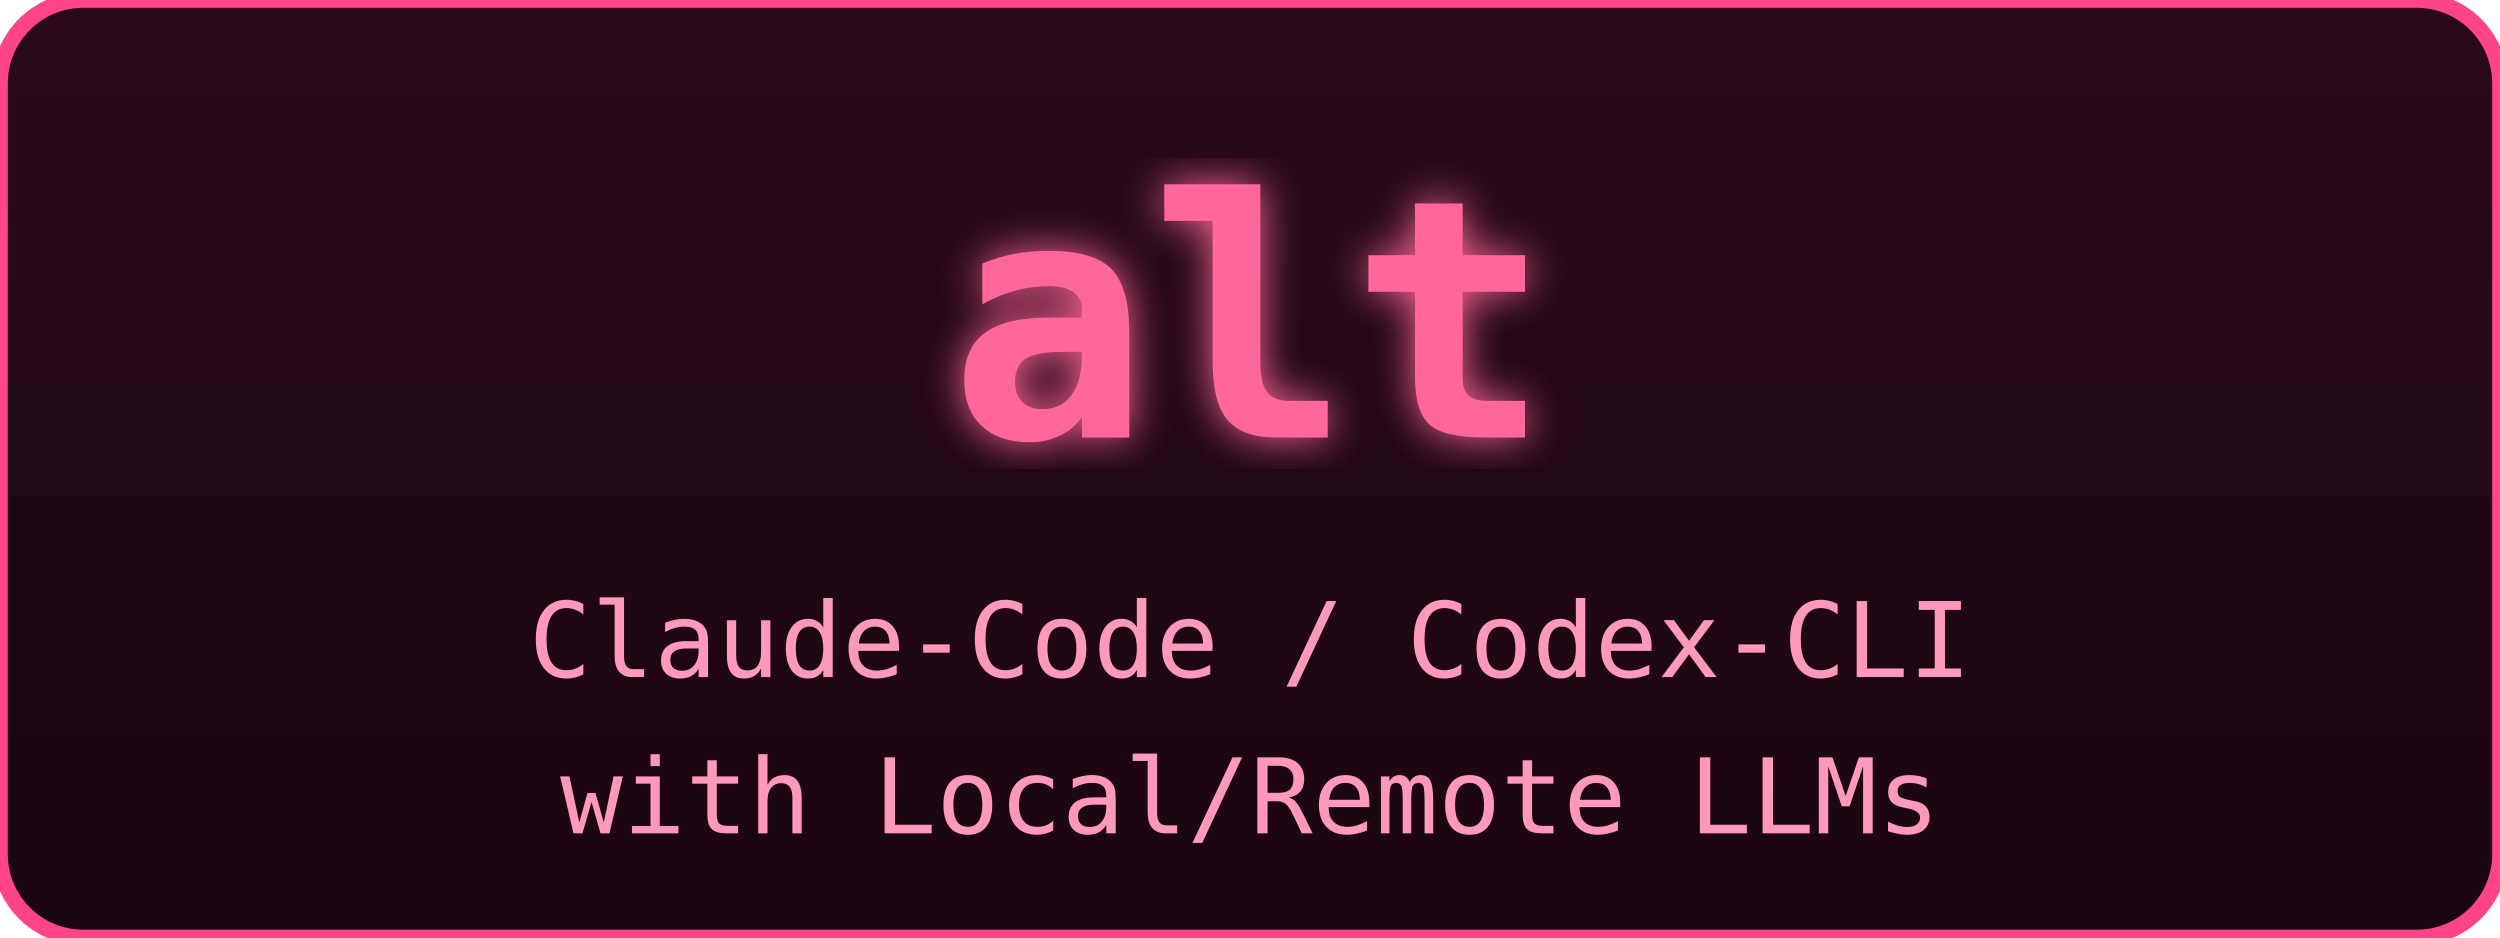
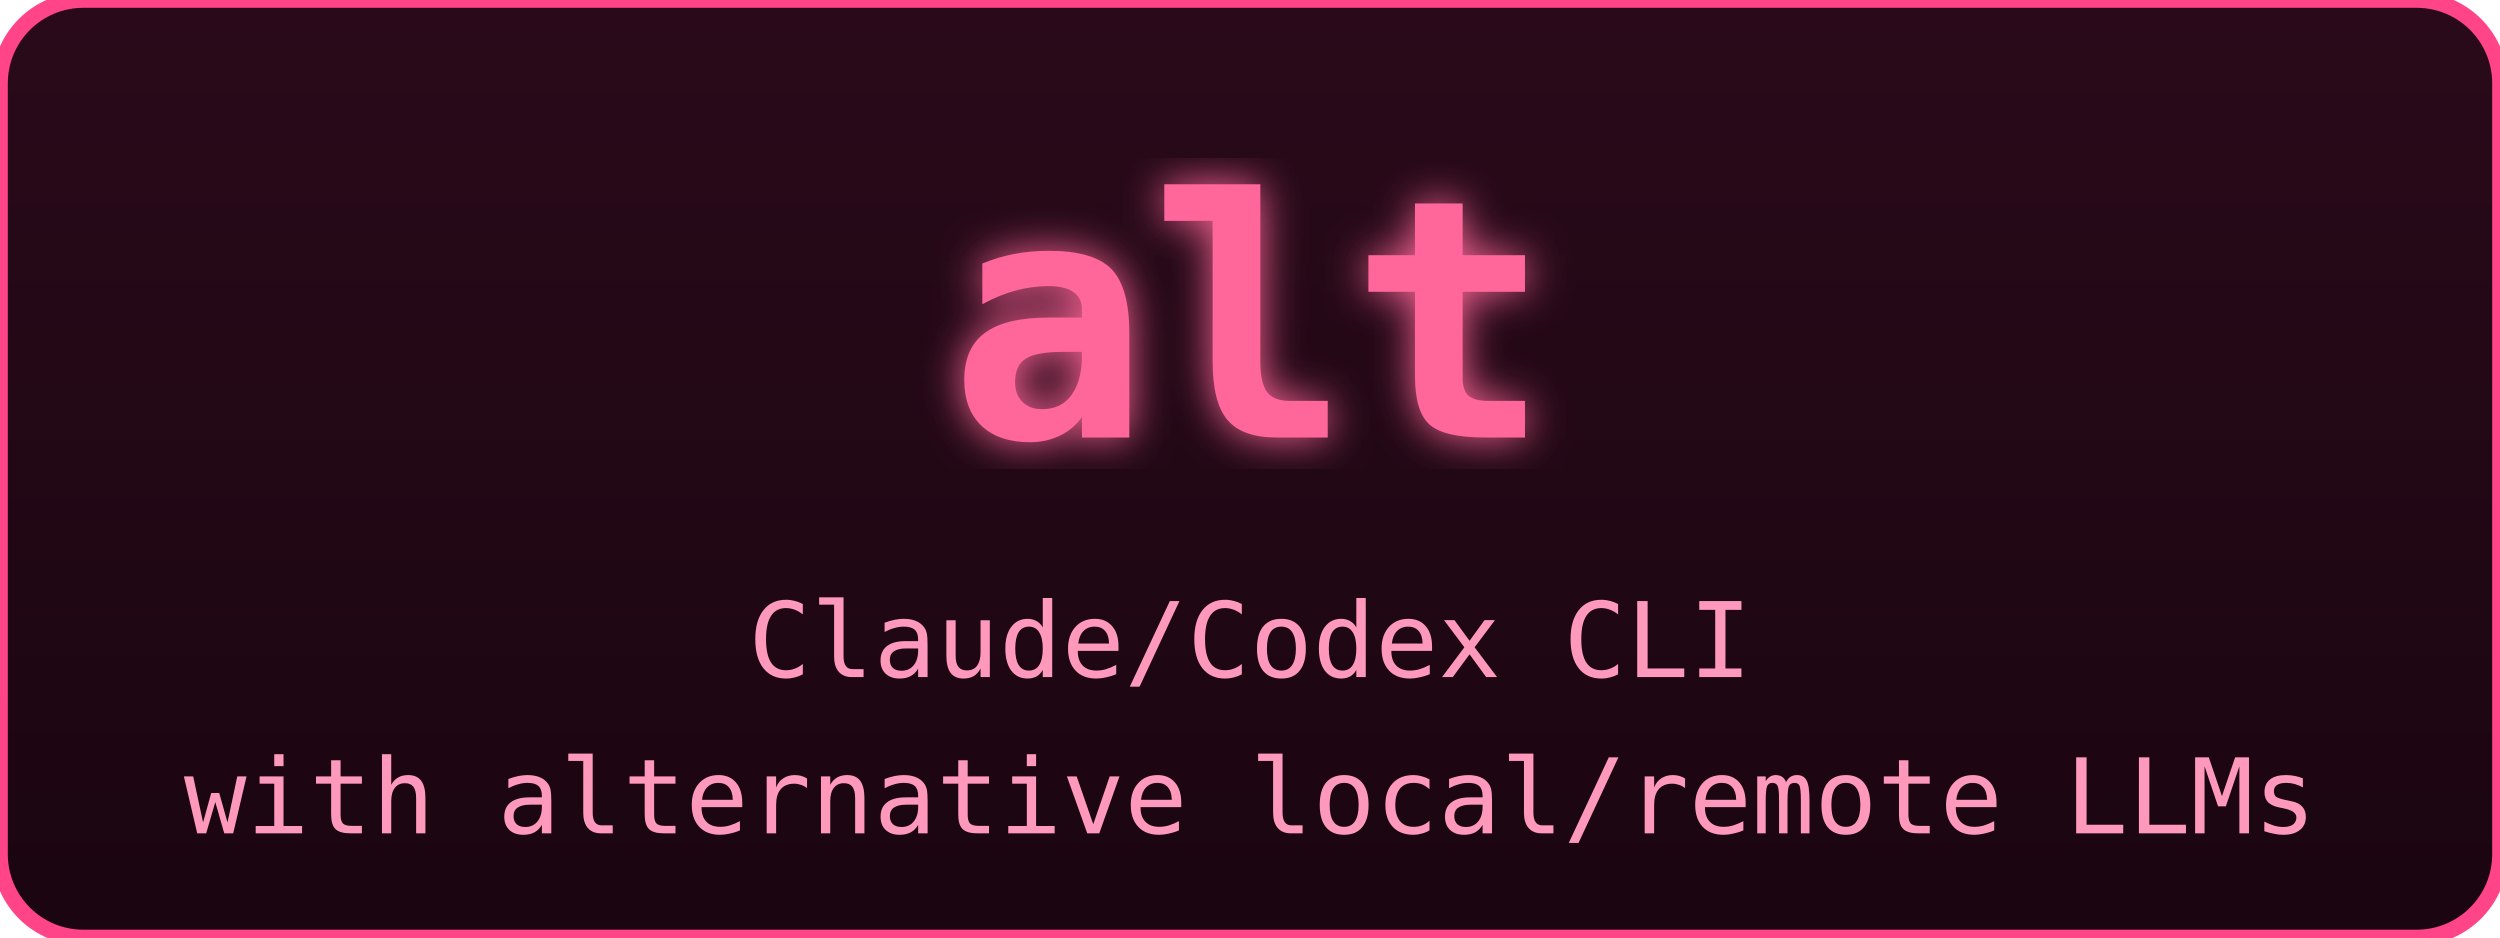
<svg xmlns="http://www.w3.org/2000/svg" width="240" height="90" viewBox="0 0 240 90">
  <defs>
    <filter id="glow">
      <feGaussianBlur stdDeviation="2" result="coloredBlur" />
      <feMerge>
        <feMergeNode in="coloredBlur" />
        <feMergeNode in="SourceGraphic" />
      </feMerge>
    </filter>
    <linearGradient id="bg" x1="0%" y1="0%" x2="0%" y2="100%">
      <stop offset="0%" style="stop-color:#2a0a1a" />
      <stop offset="100%" style="stop-color:#1a0510" />
    </linearGradient>
  </defs>
  <rect width="240" height="90" rx="8" fill="url(#bg)" stroke="#ff4488" stroke-width="1.5" />
  <text x="120" y="42" font-family="monospace" font-size="32" font-weight="bold" fill="#ff6699" text-anchor="middle" filter="url(#glow)">alt</text>
-   <text x="120" y="65" font-family="monospace" font-size="10" fill="#ff99bb" text-anchor="middle">Claude-Code / Codex-CLI</text>
-   <text x="120" y="80" font-family="monospace" font-size="10" fill="#ff99bb" text-anchor="middle">with Local/Remote LLMs</text>
+   <text x="120" y="65" font-family="monospace" font-size="10" fill="#ff99bb" text-anchor="middle">Claude/Codex CLI</text>
+   <text x="120" y="80" font-family="monospace" font-size="10" fill="#ff99bb" text-anchor="middle">with alternative local/remote LLMs</text>
</svg>
